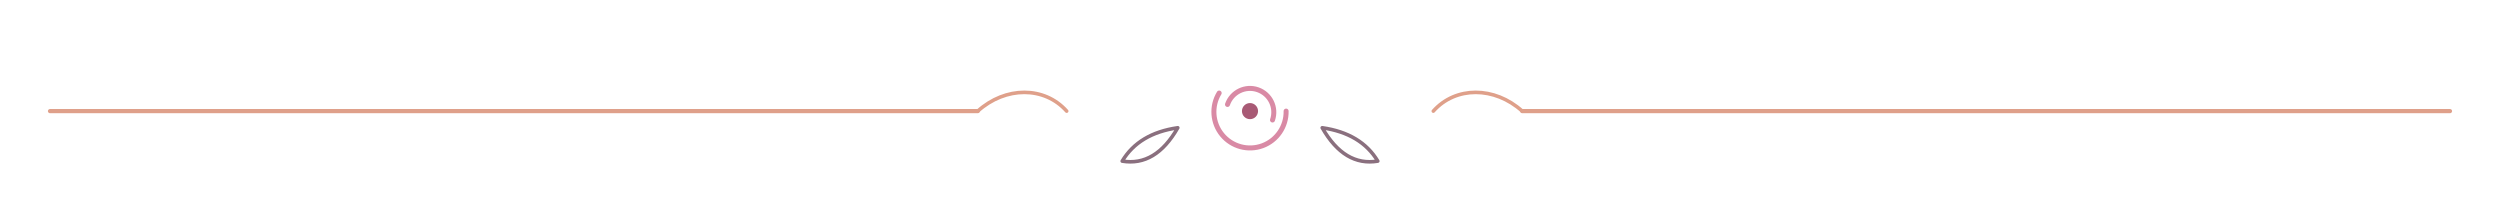
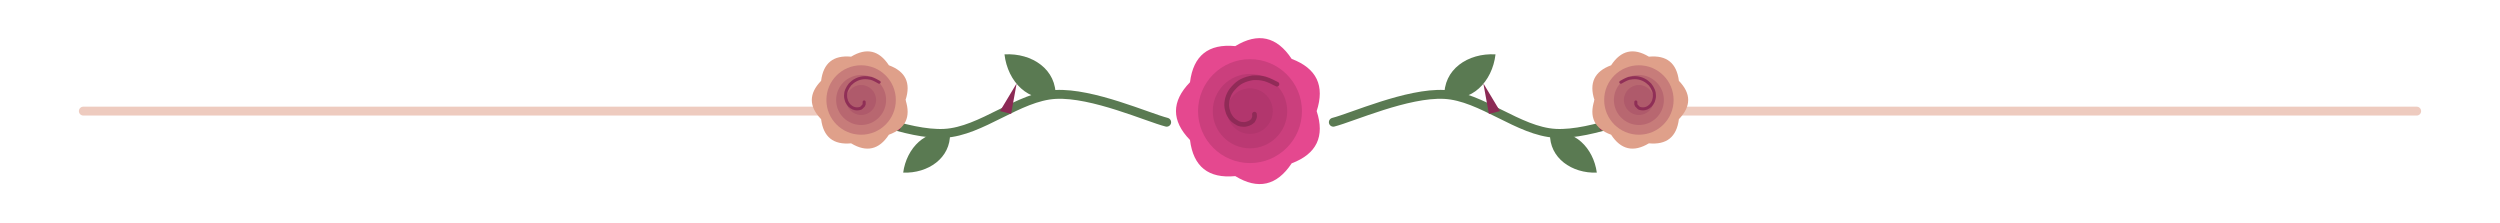
<svg xmlns="http://www.w3.org/2000/svg" viewBox="0 0 900 80" role="img" aria-labelledby="t d">
-   <path d="M18 40 H352 M548 40 H882" stroke="#dfa08a" stroke-width="1.5" fill="none" stroke-linecap="round" stroke-linejoin="round" />
-   <path d="M352,40 c10,-9 24,-9 32,0 M548,40 c-10,-9 -24,-9 -32,0" stroke="#dfa08a" stroke-width="1.3" fill="none" stroke-linecap="round" stroke-linejoin="round" />
-   <g fill="none" stroke-linecap="round" stroke-linejoin="round" stroke="#d98aa5" stroke-width="1.8">
-     <path d="M463.0,40.0 A13.0,13.0 0 1,1 438.9,33.5" />
-     <path d="M458.1,43.2 A8.1,8.1 0 1,0 441.9,37.6" />
+   <path d="M30,40 H300 M600,40 H870" stroke="#dfa08a" stroke-width="3.2" stroke-linecap="round" fill="none" stroke-opacity=".55" />
+   <path d="M420,44 C413.3,42.3 393.3,33.3 380,34 C366.7,34.7 353.3,47.3 340,48 C326.7,48.7 306.7,39.7 300,38" fill="none" stroke="#5a7a52" stroke-width="3.2" stroke-linecap="round" />
+   <path d="M0,0 C6,-8 16.8,-6.8 24,0 C16.8,6.8 6,8 0,0Z" transform="translate(380,35) rotate(-140)" fill="#5a7a52" />
+   <path d="M0,0 C5.5,-7 15.4,-6 22,0 C15.4,6 5.5,7 0,0Z" transform="translate(342,48) rotate(140)" fill="#5a7a52" />
+   <path d="M360,40 l6,-10 l-2,11Z M320,46 l6,-10 l-2,11Z" fill="#8c2a55" />
+   <g transform="translate(310,36)">
+     <path d="M16,0 Q19,9.2 10,12.5 Q4.7,20.6 -3.6,15.6 Q-13.2,16.5 -14.4,6.9 Q-21.1,0 -14.4,-6.9 Q-13.2,-16.5 -3.6,-15.6 Q4.7,-20.6 10,-12.5 Q19,-9.2 16,0Z" fill="#dfa08a" />
+     <circle cx="0" cy="0" r="12.5" fill="#8c2a55" fill-opacity="0.3" />
+     <circle cx="0" cy="0" r="9" fill="#8c2a55" fill-opacity="0.25" />
+     <circle cx="0" cy="0" r="5.4" fill="#8c2a55" fill-opacity="0.2" />
+     <path d="M1.1,0.7 C1.1,0.9 1.1,1.2 1.1,1.5 C1,1.8 0.9,2.1 0.6,2.3 C0.4,2.6 0.1,2.8 -0.2,3 C-0.6,3.1 -1,3.2 -1.5,3.2 C-1.9,3.2 -2.4,3.1 -2.9,2.9 C-3.3,2.7 -3.8,2.4 -4.2,2 C-4.6,1.6 -4.9,1.1 -5.2,0.5 C-5.4,-0.1 -5.6,-0.8 -5.6,-1.5 C-5.6,-2.2 -5.5,-2.9 -5.2,-3.6 C-4.9,-4.3 -4.5,-5 -4,-5.6 C-3.4,-6.2 -2.7,-6.8 -1.9,-7.2 C-1.2,-7.6 -0.2,-7.9 0.7,-8 C1.6,-8.1 2.7,-8 3.6,-7.8 C4.6,-7.5 6,-6.7 6.5,-6.4" fill="none" stroke="#8c2a55" stroke-width="1.1" stroke-linecap="round" stroke-opacity=".9" />
  </g>
-   <circle cx="450" cy="40" r="2.9" fill="#a85a75" stroke="none" />
-   <g fill="none" stroke-linecap="round" stroke-linejoin="round" stroke="#8a6f7e" stroke-width="1.3">
-     <path d="M424,46 q-14,2 -20,12 q12,2 20,-12 z" />
-     <path d="M476,46 q14,2 20,12 q-12,2 -20,-12 z" />
+   <g transform="translate(900,0) scale(-1,1)">
+     <path d="M420,44 C413.3,42.3 393.3,33.3 380,34 C366.7,34.7 353.3,47.3 340,48 C326.7,48.7 306.7,39.7 300,38" fill="none" stroke="#5a7a52" stroke-width="3.2" stroke-linecap="round" />
+     <path d="M0,0 C6,-8 16.8,-6.8 24,0 C16.8,6.8 6,8 0,0Z" transform="translate(380,35) rotate(-140)" fill="#5a7a52" />
+     <path d="M0,0 C5.5,-7 15.4,-6 22,0 C15.4,6 5.5,7 0,0Z" transform="translate(342,48) rotate(140)" fill="#5a7a52" />
+     <path d="M360,40 l6,-10 l-2,11Z M320,46 l6,-10 l-2,11Z" fill="#8c2a55" />
+     <g transform="translate(310,36)">
+       <path d="M16,0 Q19,9.2 10,12.5 Q4.7,20.6 -3.6,15.6 Q-13.2,16.5 -14.4,6.9 Q-21.1,0 -14.4,-6.9 Q-13.2,-16.5 -3.6,-15.6 Q4.7,-20.6 10,-12.5 Q19,-9.2 16,0Z" fill="#dfa08a" />
+       <circle cx="0" cy="0" r="12.5" fill="#8c2a55" fill-opacity="0.3" />
+       <circle cx="0" cy="0" r="9" fill="#8c2a55" fill-opacity="0.25" />
+       <circle cx="0" cy="0" r="5.4" fill="#8c2a55" fill-opacity="0.2" />
+       <path d="M1.1,0.7 C1.1,0.9 1.1,1.2 1.1,1.5 C1,1.8 0.9,2.1 0.6,2.3 C0.4,2.6 0.1,2.8 -0.2,3 C-0.6,3.1 -1,3.2 -1.5,3.2 C-1.9,3.2 -2.4,3.1 -2.9,2.9 C-3.3,2.7 -3.8,2.4 -4.2,2 C-4.6,1.6 -4.9,1.1 -5.2,0.5 C-5.4,-0.1 -5.6,-0.8 -5.6,-1.5 C-5.6,-2.2 -5.5,-2.9 -5.2,-3.6 C-4.9,-4.3 -4.5,-5 -4,-5.6 C-3.4,-6.2 -2.7,-6.8 -1.9,-7.2 C-1.2,-7.6 -0.2,-7.9 0.7,-8 C1.6,-8.1 2.7,-8 3.6,-7.8 C4.6,-7.5 6,-6.7 6.5,-6.4" fill="none" stroke="#8c2a55" stroke-width="1.1" stroke-linecap="round" stroke-opacity=".9" />
+     </g>
+   </g>
+   <g transform="translate(450,40)">
+     <path d="M24,0 Q28.5,13.7 15,18.8 Q7,30.9 -5.3,23.4 Q-19.8,24.8 -21.6,10.4 Q-31.7,0 -21.6,-10.4 Q-19.8,-24.8 -5.3,-23.4 Q7,-30.9 15,-18.8 Q28.5,-13.7 24,0Z" fill="#e5488f" />
+     <circle cx="0" cy="0" r="18.7" fill="#8c2a55" fill-opacity="0.3" />
+     <circle cx="0" cy="0" r="13.4" fill="#8c2a55" fill-opacity="0.25" />
+     <circle cx="0" cy="0" r="8.2" fill="#8c2a55" fill-opacity="0.2" />
+     <path d="M1.6,1.1 C1.6,1.3 1.7,1.8 1.6,2.2 C1.5,2.6 1.3,3.1 1,3.5 C0.6,3.8 0.2,4.2 -0.4,4.4 C-0.9,4.6 -1.5,4.8 -2.2,4.8 C-2.9,4.8 -3.6,4.7 -4.3,4.4 C-5,4 -5.7,3.6 -6.3,3 C-6.9,2.4 -7.4,1.6 -7.8,0.7 C-8.1,-0.2 -8.4,-1.2 -8.4,-2.2 C-8.4,-3.2 -8.2,-4.4 -7.8,-5.4 C-7.4,-6.5 -6.7,-7.6 -5.9,-8.4 C-5.1,-9.3 -4.1,-10.2 -2.9,-10.8 C-1.7,-11.4 -0.3,-11.8 1,-12 C2.4,-12.1 4,-12 5.4,-11.6 C6.9,-11.2 9,-10 9.7,-9.7" fill="none" stroke="#8c2a55" stroke-width="1.7" stroke-linecap="round" stroke-opacity=".9" />
  </g>
</svg>
